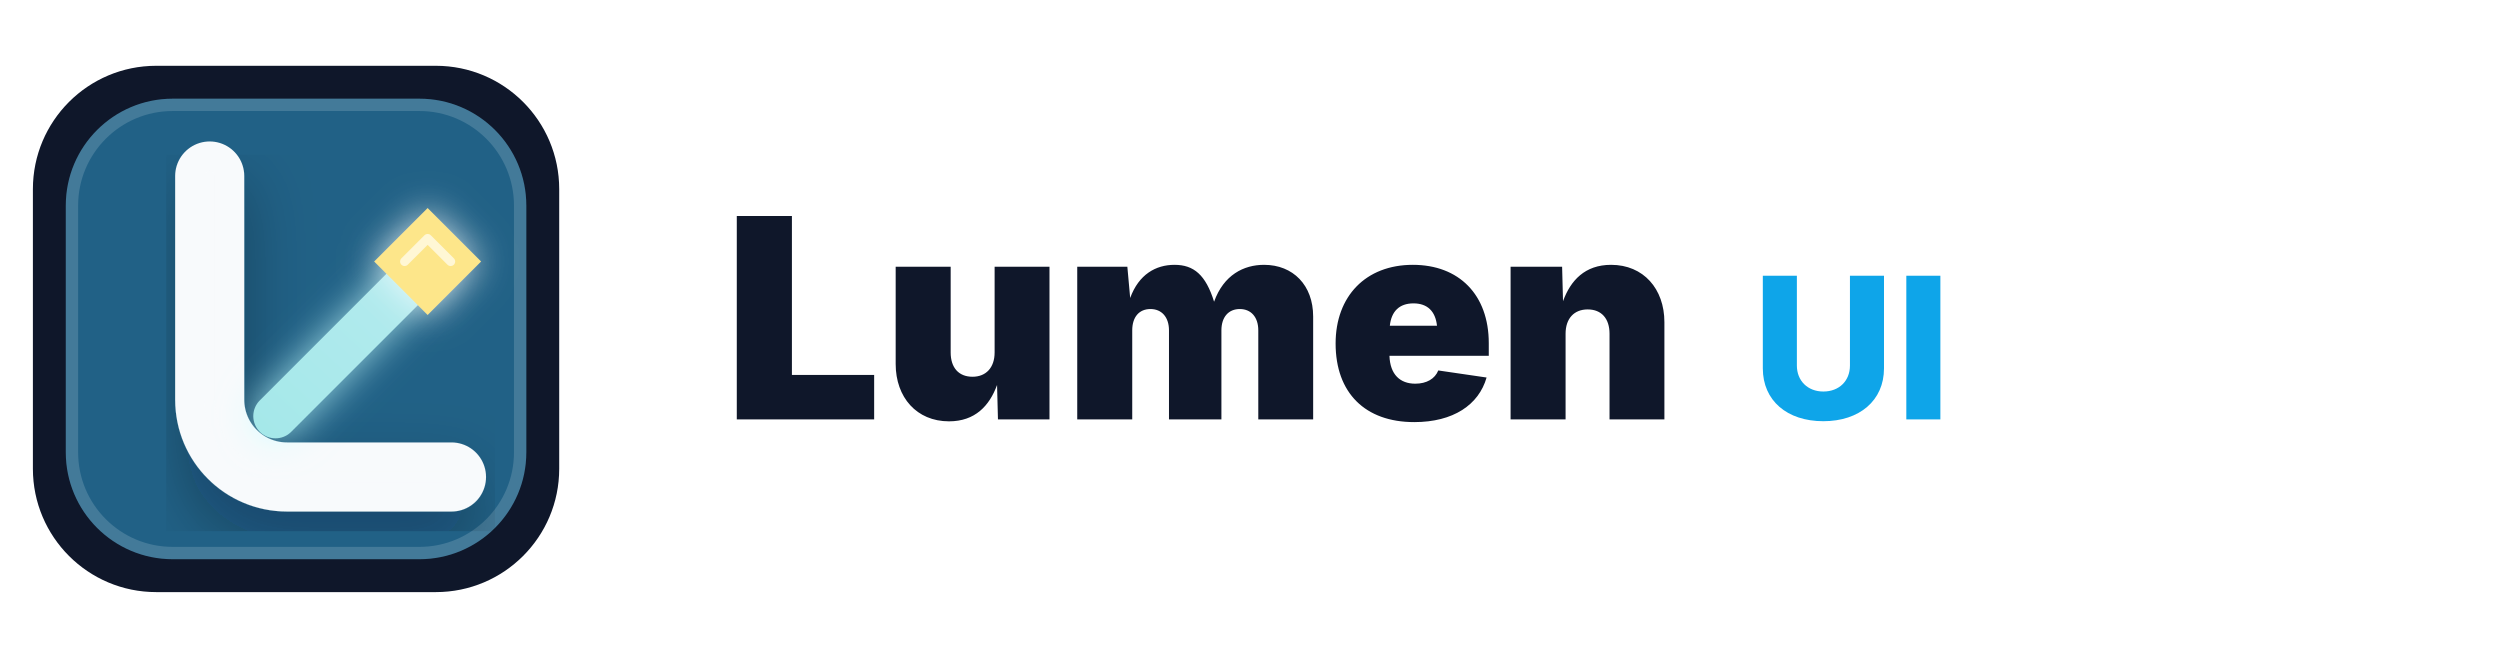
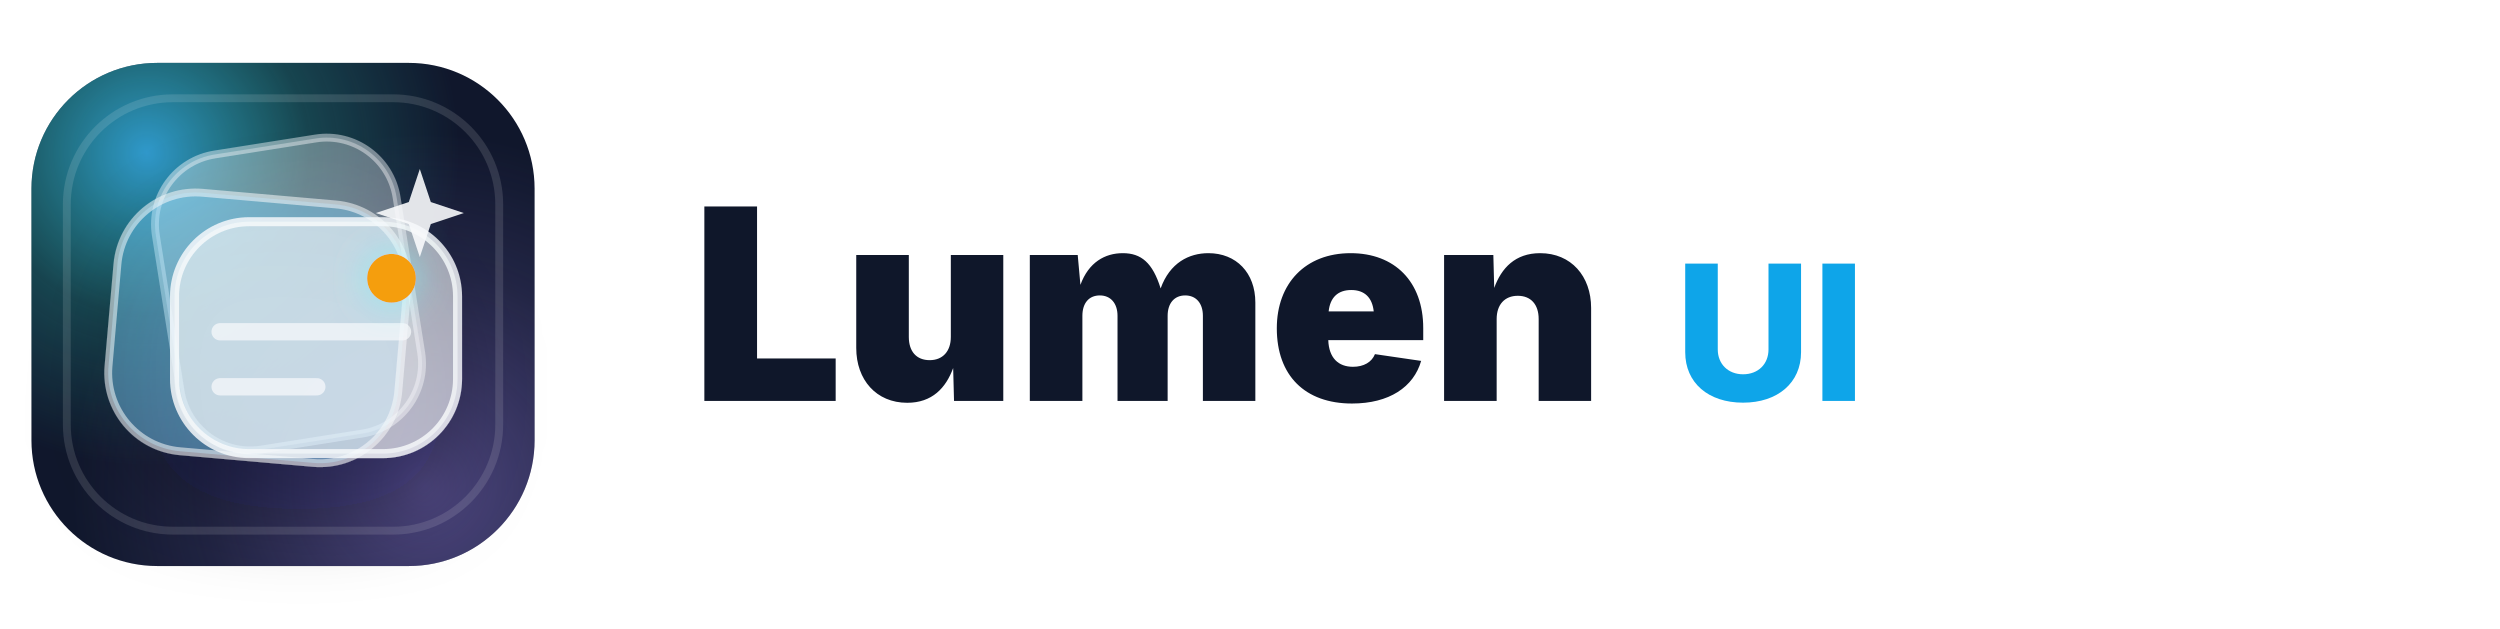
- <svg xmlns="http://www.w3.org/2000/svg" viewBox="0 0 304 80" role="img" aria-labelledby="title desc">
+ <svg xmlns="http://www.w3.org/2000/svg" viewBox="0 0 318 80" role="img" aria-labelledby="title desc">
  <defs>
-     <linearGradient id="field" x1="12" x2="60" y1="8" y2="68">
-       <stop stop-color="#0f172a" />
-       <stop offset="0.48" stop-color="#0c2a3f" />
-       <stop offset="1" stop-color="#06111f" />
+     <linearGradient id="bg" x1="9" x2="56" y1="14" y2="69">
+       <stop stop-color="#10172c" />
+       <stop offset="0.52" stop-color="#0d2235" />
+       <stop offset="1" stop-color="#080b1a" />
    </linearGradient>
-     <linearGradient id="aurora" x1="13" x2="57" y1="14" y2="60">
-       <stop stop-color="#38bdf8" stop-opacity="0.62" />
-       <stop offset="0.52" stop-color="#2dd4bf" stop-opacity="0.22" />
-       <stop offset="1" stop-color="#0284c7" stop-opacity="0.08" />
+     <radialGradient id="cyan" cx="23%" cy="18%" r="62%">
+       <stop stop-color="#38bdf8" stop-opacity="0.78" />
+       <stop offset="0.52" stop-color="#2dd4bf" stop-opacity="0.24" />
+       <stop offset="1" stop-color="#2dd4bf" stop-opacity="0" />
+     </radialGradient>
+     <radialGradient id="violet" cx="78%" cy="84%" r="70%">
+       <stop stop-color="#a78bfa" stop-opacity="0.42" />
+       <stop offset="0.62" stop-color="#a78bfa" stop-opacity="0.12" />
+       <stop offset="1" stop-color="#a78bfa" stop-opacity="0" />
+     </radialGradient>
+     <linearGradient id="back" x1="17" x2="45" y1="19" y2="55">
+       <stop stop-color="#f8fafc" stop-opacity="0.34" />
+       <stop offset="1" stop-color="#67e8f9" stop-opacity="0.12" />
    </linearGradient>
-     <linearGradient id="glass" x1="21" x2="57" y1="20" y2="61">
-       <stop stop-color="#f8fafc" />
-       <stop offset="0.48" stop-color="#dff7ff" />
-       <stop offset="1" stop-color="#a7f3d0" />
+     <linearGradient id="mid" x1="11" x2="48" y1="25" y2="57">
+       <stop stop-color="#7dd3fc" stop-opacity="0.4" />
+       <stop offset="0.48" stop-color="#f8fafc" stop-opacity="0.22" />
+       <stop offset="1" stop-color="#c4b5fd" stop-opacity="0.18" />
    </linearGradient>
-     <linearGradient id="beam" x1="33" x2="55" y1="48" y2="24">
-       <stop stop-color="#2dd4bf" />
-       <stop offset="0.56" stop-color="#e0f2fe" />
-       <stop offset="1" stop-color="#f59e0b" />
+     <linearGradient id="front" x1="20" x2="52" y1="27" y2="59">
+       <stop stop-color="#f8fafc" stop-opacity="0.6" />
+       <stop offset="0.46" stop-color="#cffafe" stop-opacity="0.34" />
+       <stop offset="1" stop-color="#5eead4" stop-opacity="0.18" />
    </linearGradient>
-     <linearGradient id="lens" x1="47" x2="59" y1="22" y2="34">
-       <stop stop-color="#fde68a" />
-       <stop offset="0.52" stop-color="#f59e0b" />
-       <stop offset="1" stop-color="#ea580c" />
+     <linearGradient id="stroke" x1="12" x2="55" y1="18" y2="63">
+       <stop stop-color="#f8fafc" stop-opacity="0.82" />
+       <stop offset="0.5" stop-color="#bae6fd" stop-opacity="0.46" />
+       <stop offset="1" stop-color="#ddd6fe" stop-opacity="0.28" />
    </linearGradient>
-     <linearGradient id="ui" x1="222" x2="258" y1="26" y2="52">
+     <linearGradient id="shine" x1="22" x2="51" y1="32" y2="53">
+       <stop stop-color="#f8fafc" stop-opacity="0.95" />
+       <stop offset="0.52" stop-color="#cffafe" stop-opacity="0.74" />
+       <stop offset="1" stop-color="#f59e0b" stop-opacity="0.72" />
+     </linearGradient>
+     <linearGradient id="ui" x1="224" x2="262" y1="27" y2="52">
      <stop stop-color="#0ea5e9" />
-       <stop offset="1" stop-color="#14b8a6" />
+       <stop offset="0.48" stop-color="#14b8a6" />
+       <stop offset="1" stop-color="#8b5cf6" />
    </linearGradient>
-     <filter id="shadow" x="-18%" y="-18%" width="136%" height="136%">
-       <feDropShadow dx="0" dy="4" flood-color="#020617" flood-opacity="0.3" stdDeviation="4" />
+     <filter id="shadow" x="-24%" y="-24%" width="148%" height="156%">
+       <feDropShadow dx="0" dy="7" flood-color="#020617" flood-opacity="0.34" stdDeviation="5" />
    </filter>
-     <filter id="glow" x="-60%" y="-60%" width="220%" height="220%">
-       <feGaussianBlur in="SourceGraphic" result="blur" stdDeviation="2.2" />
-       <feColorMatrix in="blur" result="glow" type="matrix" values="1 0 0 0 0.15  0 1 0 0 0.78  0 0 1 0 0.82  0 0 0 0.72 0" />
+     <filter id="glow" x="-70%" y="-70%" width="240%" height="240%">
+       <feGaussianBlur in="SourceGraphic" result="blur" stdDeviation="2.4" />
+       <feColorMatrix in="blur" result="glow" type="matrix" values="0 0 0 0 0.2  0 0 0 0 0.9  0 0 0 0 0.95  0 0 0 0.72 0" />
      <feMerge>
        <feMergeNode in="glow" />
        <feMergeNode in="SourceGraphic" />
      </feMerge>
    </filter>
  </defs>
-   <rect x="4" y="8" width="64" height="64" rx="15" fill="url(#field)" />
-   <rect x="8" y="12" width="56" height="56" rx="13" fill="url(#aurora)" opacity="0.72" />
-   <rect x="8.75" y="12.75" width="54.5" height="54.5" rx="12.25" fill="none" stroke="#f8fafc" stroke-opacity="0.16" stroke-width="1.5" />
+   <rect x="4" y="8" width="64" height="64" rx="16" fill="url(#bg)" />
+   <rect x="4" y="8" width="64" height="64" rx="16" fill="url(#cyan)" />
+   <rect x="4" y="8" width="64" height="64" rx="16" fill="url(#violet)" />
+   <rect x="8.5" y="12.5" width="55" height="55" rx="13.5" fill="none" stroke="#f8fafc" stroke-opacity="0.13" />
  <g filter="url(#shadow)">
-     <path d="M25.5 21.4v27.2c0 5.2 4.2 9.4 9.4 9.4h20" fill="none" stroke="url(#glass)" stroke-linecap="round" stroke-linejoin="round" stroke-width="8.4" />
-     <path d="M25.5 21.4v27.2c0 5.2 4.2 9.4 9.4 9.4h20" fill="none" stroke="#f8fafc" stroke-linecap="round" stroke-linejoin="round" stroke-width="1.25" opacity="0.58" />
+     <rect x="21.2" y="18.4" width="31" height="38" rx="9" fill="url(#back)" stroke="url(#stroke)" stroke-opacity="0.54" transform="rotate(-9 36.7 37.4)" />
+     <rect x="14.3" y="25.2" width="37" height="33" rx="10" fill="url(#mid)" stroke="url(#stroke)" stroke-opacity="0.66" transform="rotate(5 32.8 41.7)" />
+     <rect x="22.2" y="28.2" width="36" height="29.5" rx="9.5" fill="url(#front)" stroke="url(#stroke)" stroke-width="1.15" />
  </g>
-   <path d="M33.5 50.6 51.6 32.5" fill="none" filter="url(#glow)" stroke="url(#beam)" stroke-linecap="round" stroke-width="5.4" />
-   <path d="m52 25.3 6.5 6.5-6.5 6.5-6.5-6.5Z" fill="url(#lens)" filter="url(#glow)" />
-   <path d="m49.2 31.8 2.8-2.8 2.8 2.8" fill="none" stroke="#fffbeb" stroke-linecap="round" stroke-linejoin="round" stroke-width="1.1" opacity="0.78" />
+   <path d="M28 35.2h14.7" fill="none" stroke="url(#shine)" stroke-linecap="round" stroke-width="2.2" />
+   <path d="M28 42.2h23.2M28 49.2h12.3" fill="none" stroke="#f8fafc" stroke-linecap="round" stroke-opacity="0.72" stroke-width="2.2" />
+   <circle cx="49.8" cy="35.4" r="3.1" fill="#f59e0b" filter="url(#glow)" />
+   <path d="m53.4 21.5 1.4 4.2 4.2 1.4-4.2 1.4-1.4 4.2-1.4-4.2-4.2-1.4 4.2-1.4Z" fill="#f8fafc" opacity="0.9" />
  <text x="88" y="51" fill="#0f172a" font-family="Inter, ui-sans-serif, system-ui, -apple-system, BlinkMacSystemFont, 'Segoe UI', sans-serif" font-size="34" font-weight="850" letter-spacing="0">Lumen</text>
  <text x="213" y="51" fill="url(#ui)" font-family="Inter, ui-sans-serif, system-ui, -apple-system, BlinkMacSystemFont, 'Segoe UI', sans-serif" font-size="24" font-weight="800" letter-spacing="0">UI</text>
</svg>
